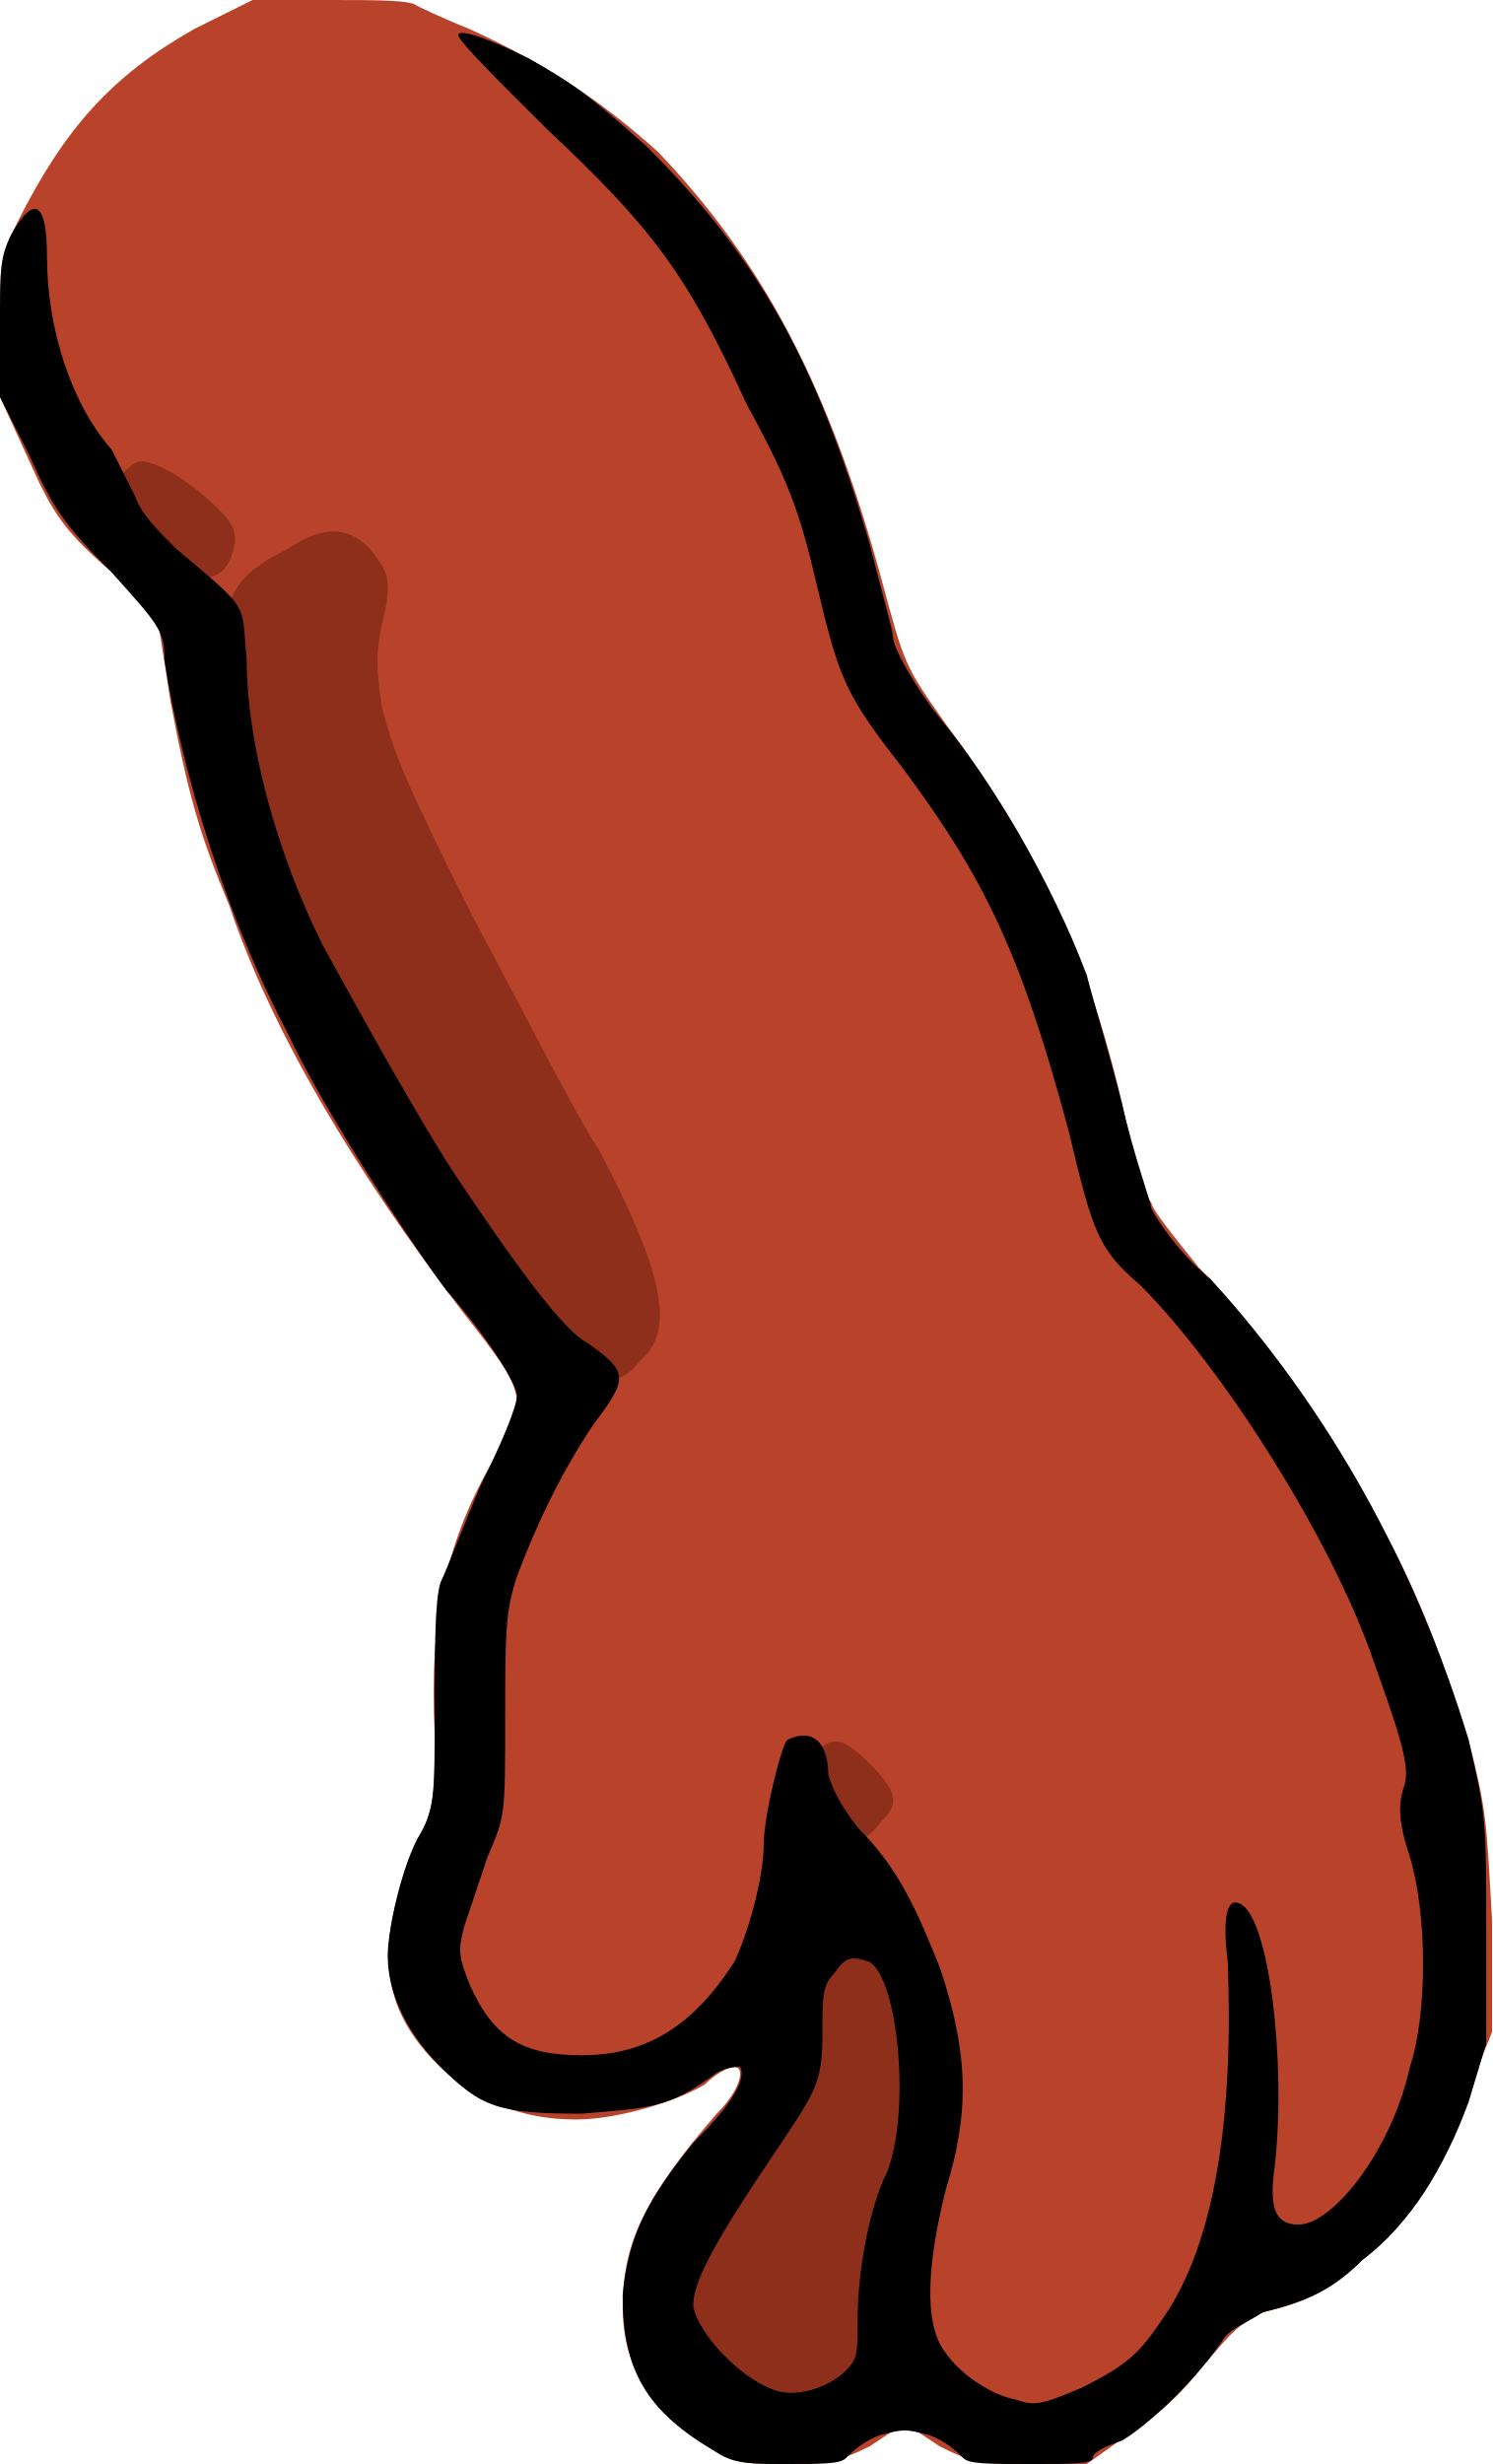
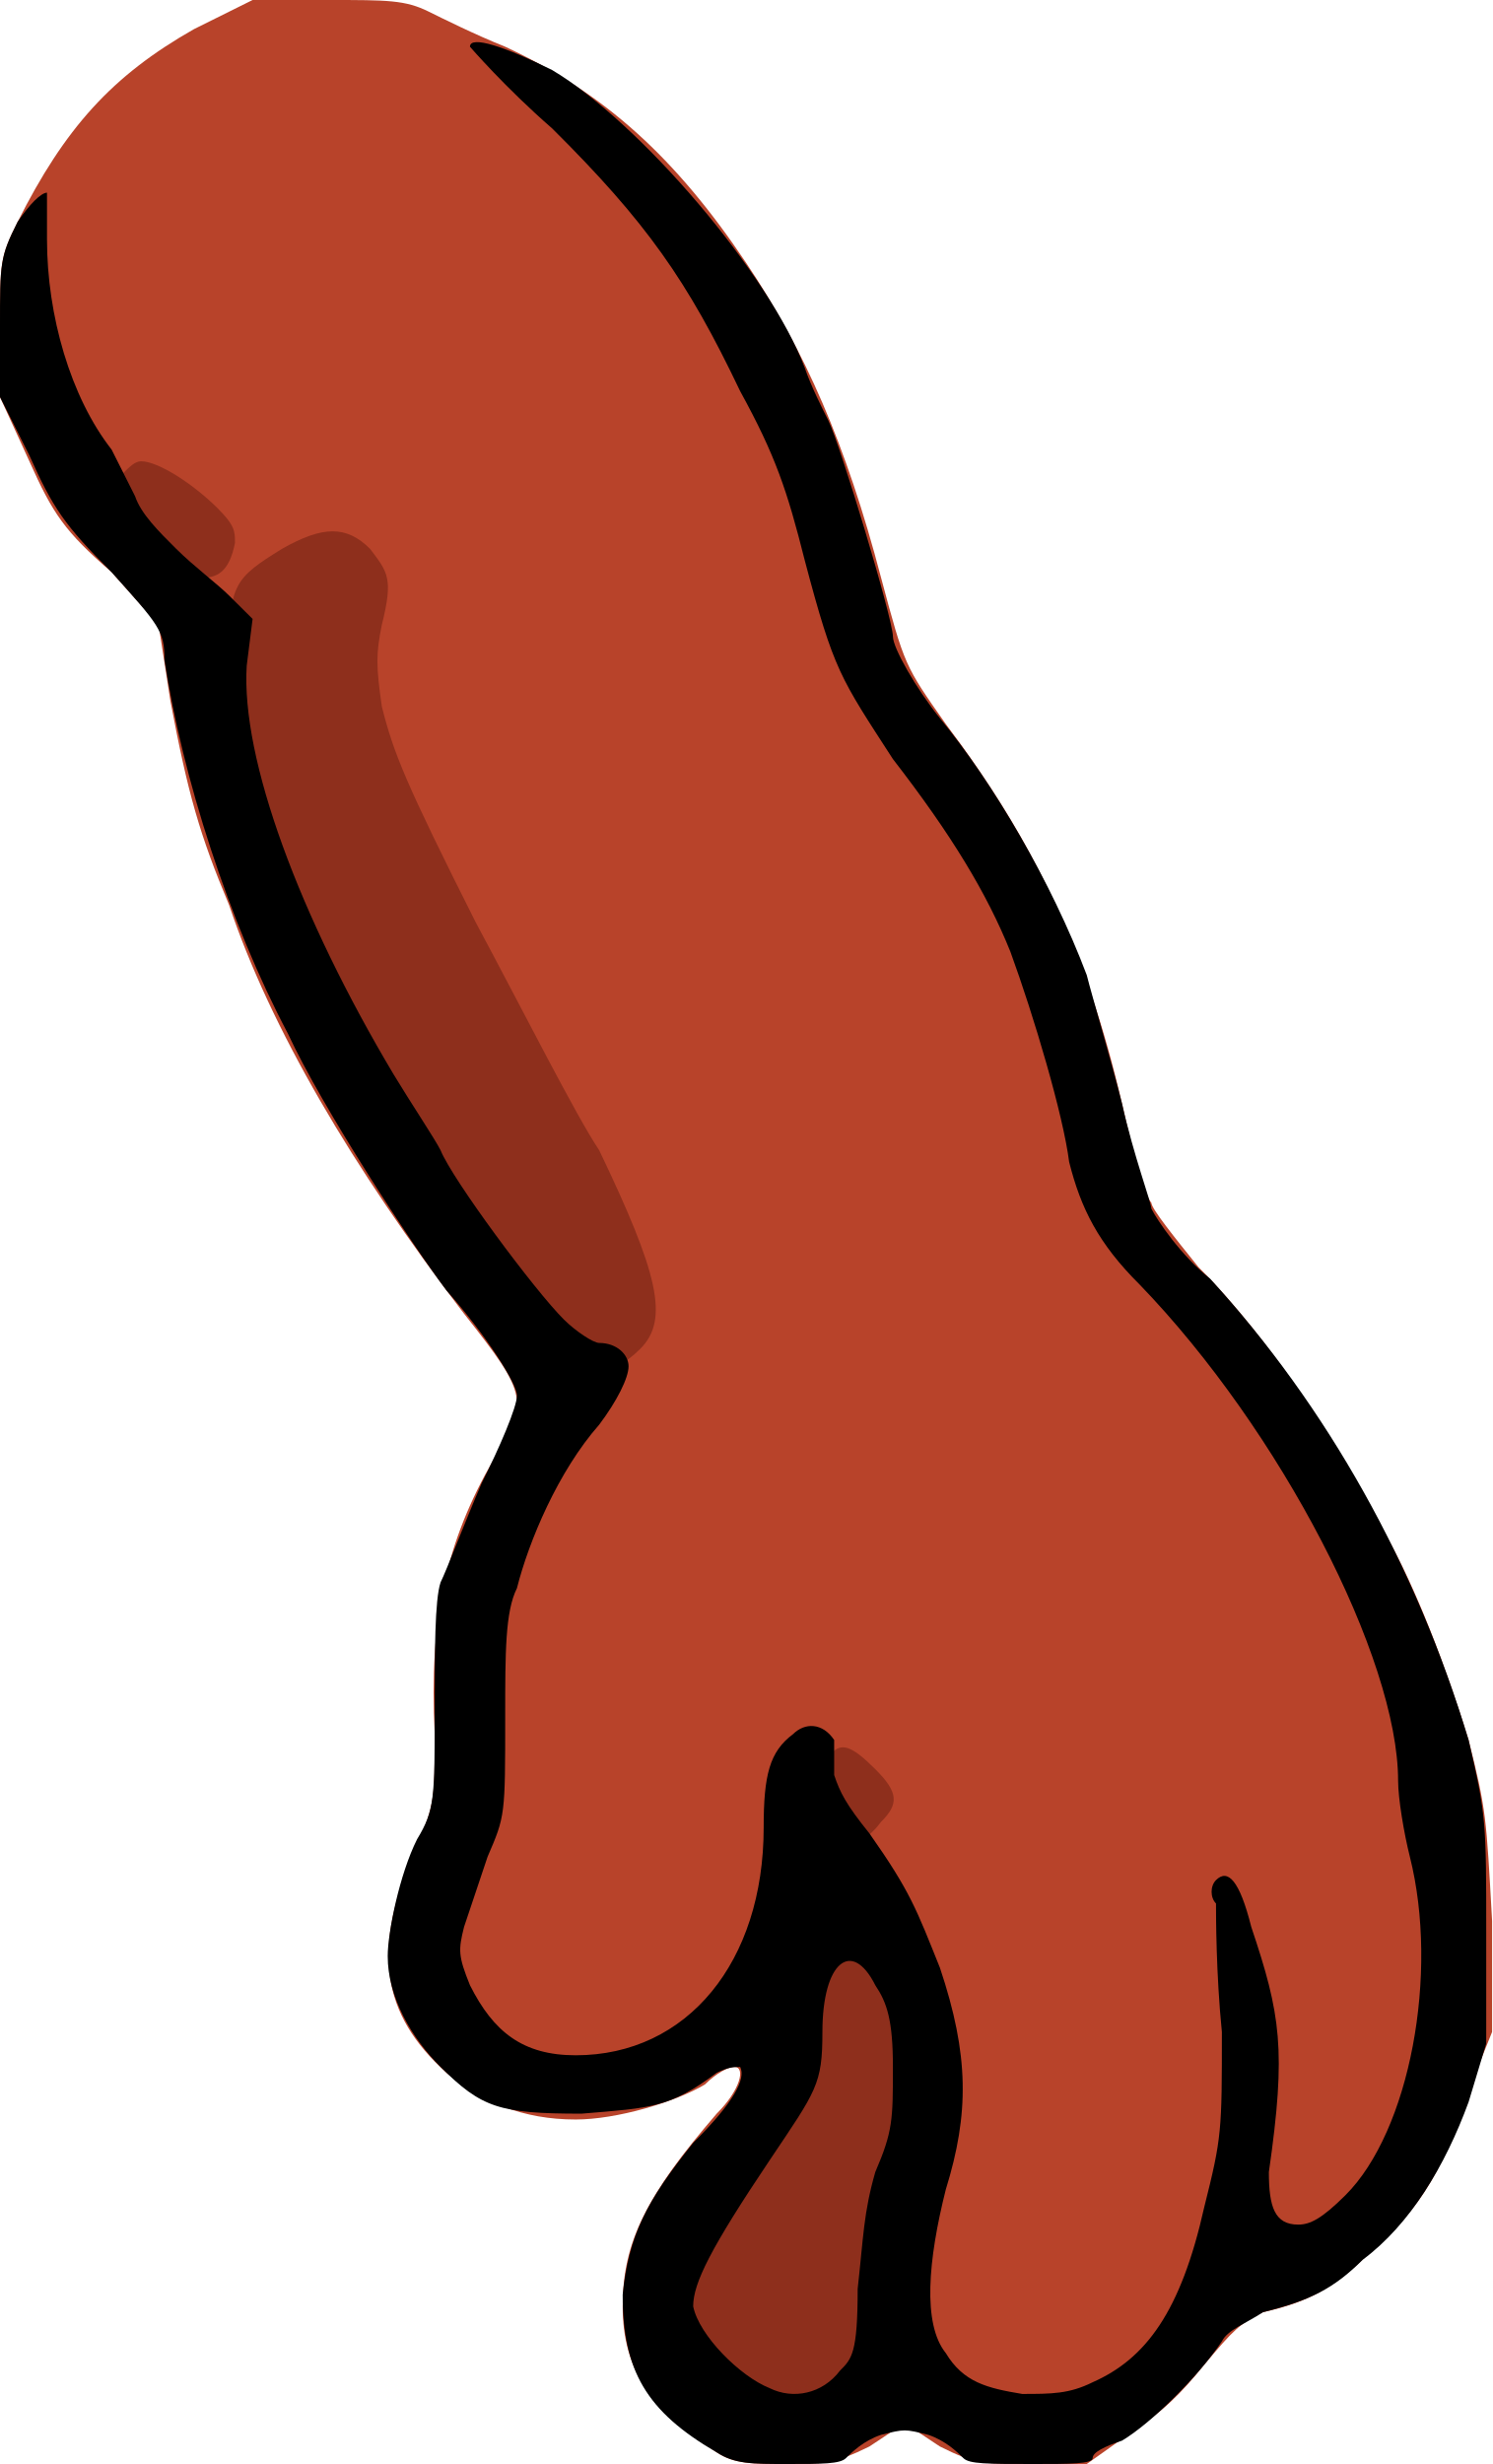
<svg xmlns="http://www.w3.org/2000/svg" width="43" height="71" viewBox="0 0 254 422" preserveAspectRatio="none">
  <g transform="translate(0,422) scale(1,-1)" fill="#B8432A" stroke="none">
-     <path d="M33 417 c-14 -8 -22 -17 -30 -33 -3 -6 -3 -7 -3 -18 l0 -12 5 -11 c4 -9 6 -12 14 -19 l8 -9 2 -13 c3 -16 5 -23 10 -35 7 -21 21 -45 40 -70 11 -14 11 -15 5 -25 -8 -14 -11 -27 -10 -47 0 -11 0 -12 -3 -19 -8 -18 -6 -29 5 -39 6 -5 13 -8 22 -8 7 0 17 3 22 6 2 2 4 3 5 3 2 0 1 -4 -3 -8 -12 -14 -16 -22 -16 -33 0 -11 5 -18 16 -25 3 -2 6 -2 12 -2 6 0 8 0 14 3 l6 4 6 -4 c6 -3 7 -3 16 -3 l9 0 7 5 c6 4 9 7 13 12 5 6 6 7 10 9 9 2 13 5 19 11 8 7 12 14 16 27 l4 10 0 19 c-1 18 -1 19 -4 31 -4 13 -9 26 -14 35 -7 14 -20 34 -32 46 -4 5 -8 10 -8 11 -1 1 -3 8 -5 17 -6 26 -15 45 -30 65 -7 10 -7 10 -11 25 -9 33 -20 54 -38 73 -10 9 -19 15 -32 21 -5 2 -9 4 -9 4 -1 1 -7 1 -15 1 l-13 0 -10 -5z" />
+     <path d="M33 417 c-14 -8 -22 -17 -30 -33 -3 -6 -3 -7 -3 -18 l0 -12 5 -11 c4 -9 6 -12 14 -19 l8 -9 2 -13 c3 -16 5 -23 10 -35 7 -21 21 -45 40 -70 11 -14 11 -15 5 -25 -8 -14 -11 -27 -10 -47 0 -11 0 -12 -3 -19 -8 -18 -6 -29 5 -39 6 -5 13 -8 22 -8 7 0 17 3 22 6 2 2 4 3 5 3 2 0 1 -4 -3 -8 -12 -14 -16 -22 -16 -33 0 -11 5 -18 16 -25 3 -2 6 -2 12 -2 6 0 8 0 14 3 l6 4 6 -4 c6 -3 7 -3 16 -3 l9 0 7 5 c6 4 9 7 13 12 5 6 6 7 10 9 9 2 13 5 19 11 8 7 12 14 16 27 l4 10 0 19 c-1 18 -1 19 -4 31 -4 13 -9 26 -14 35 -7 14 -20 34 -32 46 -4 5 -8 10 -8 11 -1 1 -3 8 -5 17 -6 26 -15 45 -30 65 -7 10 -7 10 -11 25 -6 23 -13 39 -23 54 -12 18 -24 29 -41 37 -5 2 -11 5 -13 6 -4 2 -7 2 -17 2 l-13 0 -10 -5z" />
  </g>
  <g transform="translate(0,422) scale(1,-1)" fill="#8E2F1C" stroke="none">
    <path d="M21 341 c-3 -3 -2 -6 4 -12 4 -5 6 -6 9 -6 3 0 5 1 6 6 0 2 0 3 -3 6 -4 4 -10 8 -13 8 -1 0 -2 -1 -3 -2z" />
-     <path d="M49 328 c-8 -4 -10 -7 -11 -14 -1 -6 -1 -11 2 -22 5 -20 11 -34 23 -54 3 -5 7 -11 8 -13 3 -7 17 -25 24 -32 8 -8 10 -9 14 -4 6 5 4 15 -7 36 -4 6 -13 24 -21 39 -12 24 -14 29 -16 37 -1 7 -1 9 0 14 2 8 1 9 -2 13 -4 4 -8 4 -14 0z" />
-     <path d="M139 122 c-2 -3 -2 -8 2 -12 4 -4 6 -4 9 0 3 3 3 5 -2 10 -4 4 -6 5 -9 2z" />
-     <path d="M140 87 c-4 -5 -4 -5 -4 -13 0 -8 -1 -11 -7 -20 -3 -3 -5 -7 -6 -9 0 -2 -3 -6 -5 -8 -6 -8 -5 -13 5 -22 9 -9 16 -9 23 -1 4 4 4 4 4 11 0 8 2 17 5 26 2 5 2 7 2 17 -1 6 -1 12 -2 14 -1 3 -7 9 -9 9 -1 0 -4 -2 -6 -4z" />
+     <path d="M48 328 c-8 -5 -9 -6 -9 -18 -1 -8 -1 -11 1 -18 5 -20 11 -34 23 -54 3 -5 7 -11 8 -13 3 -6 16 -24 23 -31 7 -7 10 -8 15 -3 5 5 3 13 -7 34 -4 6 -13 24 -21 39 -12 24 -14 29 -16 37 -1 7 -1 9 0 14 2 8 1 9 -2 13 -4 4 -8 4 -15 0z" />
+     <path d="M141 121 c-3 -3 -2 -7 1 -11 3 -4 5 -4 8 0 3 3 3 5 -1 9 -4 4 -6 5 -8 2z" />
+     <path d="M140 86 c-4 -4 -4 -4 -4 -12 0 -8 -1 -11 -7 -20 -3 -3 -5 -7 -6 -9 0 -2 -3 -6 -5 -8 -6 -8 -5 -13 5 -22 8 -8 16 -9 22 -2 4 4 5 7 5 17 0 7 1 11 3 18 4 11 4 24 1 31 -1 5 -7 11 -9 11 -1 0 -3 -2 -5 -4z" />
  </g>
  <g transform="translate(0,422) scale(1,-1)" fill="#000000" stroke="none">
-     <path d="M78 416 c0 -1 7 -8 15 -16 18 -17 24 -25 34 -47 7 -13 9 -18 12 -31 4 -17 5 -19 15 -32 14 -19 20 -32 28 -62 4 -17 5 -20 12 -26 14 -14 33 -44 40 -65 5 -14 6 -18 5 -21 -1 -3 -1 -6 1 -12 3 -10 3 -27 0 -36 -3 -14 -13 -27 -19 -27 -4 0 -5 3 -4 10 2 18 -1 43 -6 45 -2 1 -3 -2 -2 -10 1 -26 -2 -48 -11 -61 -4 -6 -6 -8 -14 -12 -7 -3 -8 -3 -11 -2 -5 1 -10 5 -12 8 -4 5 -3 16 0 28 4 13 4 23 -1 38 -4 10 -7 17 -14 24 -3 4 -4 6 -5 9 0 6 -3 8 -7 6 -1 -1 -4 -13 -4 -18 0 -6 -3 -16 -5 -20 -7 -11 -15 -16 -26 -16 -10 0 -15 3 -19 12 -2 5 -2 6 -1 10 1 3 3 9 4 12 3 7 3 7 3 24 0 14 0 18 2 24 3 8 7 17 13 26 6 8 6 9 -1 14 -4 2 -12 13 -22 28 -6 9 -17 29 -23 40 -8 16 -13 35 -13 49 -1 10 1 8 -12 19 -3 3 -6 6 -7 9 -1 2 -3 6 -4 8 -7 8 -11 21 -11 33 0 9 -2 11 -6 4 -2 -4 -2 -6 -2 -16 l0 -12 5 -10 c4 -9 6 -12 14 -20 8 -9 9 -10 9 -15 3 -20 11 -45 21 -64 6 -13 21 -36 27 -44 7 -8 12 -16 12 -18 0 -2 -3 -9 -6 -15 -3 -7 -6 -15 -7 -17 -1 -3 -1 -12 -1 -22 0 -15 0 -17 -3 -22 -3 -6 -5 -16 -5 -20 0 -7 4 -14 9 -19 7 -7 10 -8 24 -8 12 1 15 1 23 7 2 1 3 1 4 1 1 -2 -1 -6 -8 -13 -8 -10 -11 -16 -12 -26 0 -13 4 -20 16 -27 3 -2 6 -2 12 -2 6 0 9 0 10 1 1 1 3 3 6 4 4 1 4 1 8 0 3 -1 5 -3 6 -4 1 -1 4 -1 12 -1 6 0 10 0 10 1 0 1 2 2 5 3 5 3 13 11 17 17 1 2 4 3 7 5 8 2 12 4 17 9 8 6 14 16 18 27 l3 10 0 19 c0 19 0 20 -3 33 -9 30 -24 57 -44 79 -5 4 -9 10 -10 12 0 1 -3 9 -5 18 -2 8 -5 18 -6 22 -6 16 -16 33 -25 44 -4 5 -8 12 -8 14 0 1 -2 8 -4 16 -9 31 -19 49 -38 68 -10 9 -13 11 -20 15 -8 4 -12 5 -12 4z m70 -330 c5 -3 7 -26 3 -36 -3 -6 -5 -17 -5 -25 0 -6 0 -7 -2 -9 -3 -3 -9 -5 -13 -3 -5 2 -12 9 -13 14 0 4 3 10 13 25 8 12 9 13 9 22 0 6 0 8 2 10 2 3 3 3 6 2z" />
+     <path d="M80 414 c0 0 6 -7 14 -14 16 -16 23 -26 32 -45 6 -11 8 -17 11 -29 5 -19 6 -20 15 -34 10 -13 16 -23 20 -33 4 -11 9 -28 10 -36 2 -8 5 -14 12 -21 24 -25 44 -64 44 -85 0 -3 1 -9 2 -13 5 -20 0 -47 -11 -58 -4 -4 -6 -5 -8 -5 -4 0 -5 3 -5 9 3 21 2 27 -3 42 -2 8 -4 10 -6 8 -1 -1 -1 -3 0 -4 0 -2 0 -12 1 -22 0 -17 0 -18 -3 -30 -4 -18 -10 -26 -19 -30 -4 -2 -7 -2 -12 -2 -6 1 -10 2 -13 7 -4 5 -3 16 0 28 4 13 4 23 -1 38 -4 10 -5 13 -12 23 -4 5 -5 7 -6 10 0 3 0 5 0 6 -2 3 -5 3 -7 1 -4 -3 -5 -7 -5 -16 0 -23 -13 -39 -32 -39 -9 0 -14 4 -18 12 -2 5 -2 6 -1 10 1 3 3 9 4 12 3 7 3 7 3 24 0 11 0 18 2 22 2 8 7 20 14 28 3 4 5 8 5 10 0 2 -2 4 -5 4 -1 0 -4 2 -6 4 -5 5 -19 24 -21 29 -1 2 -5 8 -8 13 -16 27 -26 54 -25 70 l1 8 -4 4 c-2 2 -6 5 -9 8 -3 3 -6 6 -7 9 -1 2 -3 6 -4 8 -7 9 -11 23 -11 36 0 4 0 8 0 8 -1 0 -3 -2 -5 -5 -3 -6 -3 -7 -3 -18 l0 -12 5 -10 c4 -9 6 -12 14 -20 8 -9 9 -10 9 -15 3 -20 11 -45 21 -64 6 -13 21 -36 27 -44 7 -8 12 -16 12 -18 0 -2 -3 -9 -6 -15 -3 -7 -6 -15 -7 -17 -1 -3 -1 -12 -1 -22 0 -15 0 -17 -3 -22 -3 -6 -5 -16 -5 -20 0 -7 4 -14 9 -19 7 -7 10 -8 24 -8 12 1 15 1 23 7 2 1 3 1 4 1 1 -2 -1 -6 -8 -13 -8 -10 -11 -16 -12 -26 0 -13 4 -20 16 -27 3 -2 6 -2 12 -2 6 0 9 0 10 1 1 1 3 3 6 4 4 1 4 1 8 0 3 -1 5 -3 6 -4 1 -1 4 -1 12 -1 6 0 10 0 10 1 0 1 2 2 5 3 5 3 13 11 17 17 1 2 4 3 7 5 8 2 12 4 17 9 8 6 14 16 18 27 l3 10 0 19 c0 19 0 20 -3 33 -9 30 -24 57 -44 79 -5 4 -9 10 -10 12 0 1 -3 9 -5 18 -2 8 -5 18 -6 22 -6 16 -16 33 -25 44 -4 5 -8 12 -8 14 0 3 -9 33 -11 37 -1 2 -3 6 -4 9 -6 16 -28 42 -43 51 -8 4 -14 6 -14 4z m69 -332 c2 -3 3 -6 3 -14 0 -9 0 -11 -3 -18 -2 -7 -2 -11 -3 -20 0 -11 -1 -12 -3 -14 -3 -4 -8 -5 -12 -3 -5 2 -12 9 -13 14 0 4 3 10 13 25 8 12 9 13 9 22 0 12 5 16 9 8z" />
  </g>
</svg>
